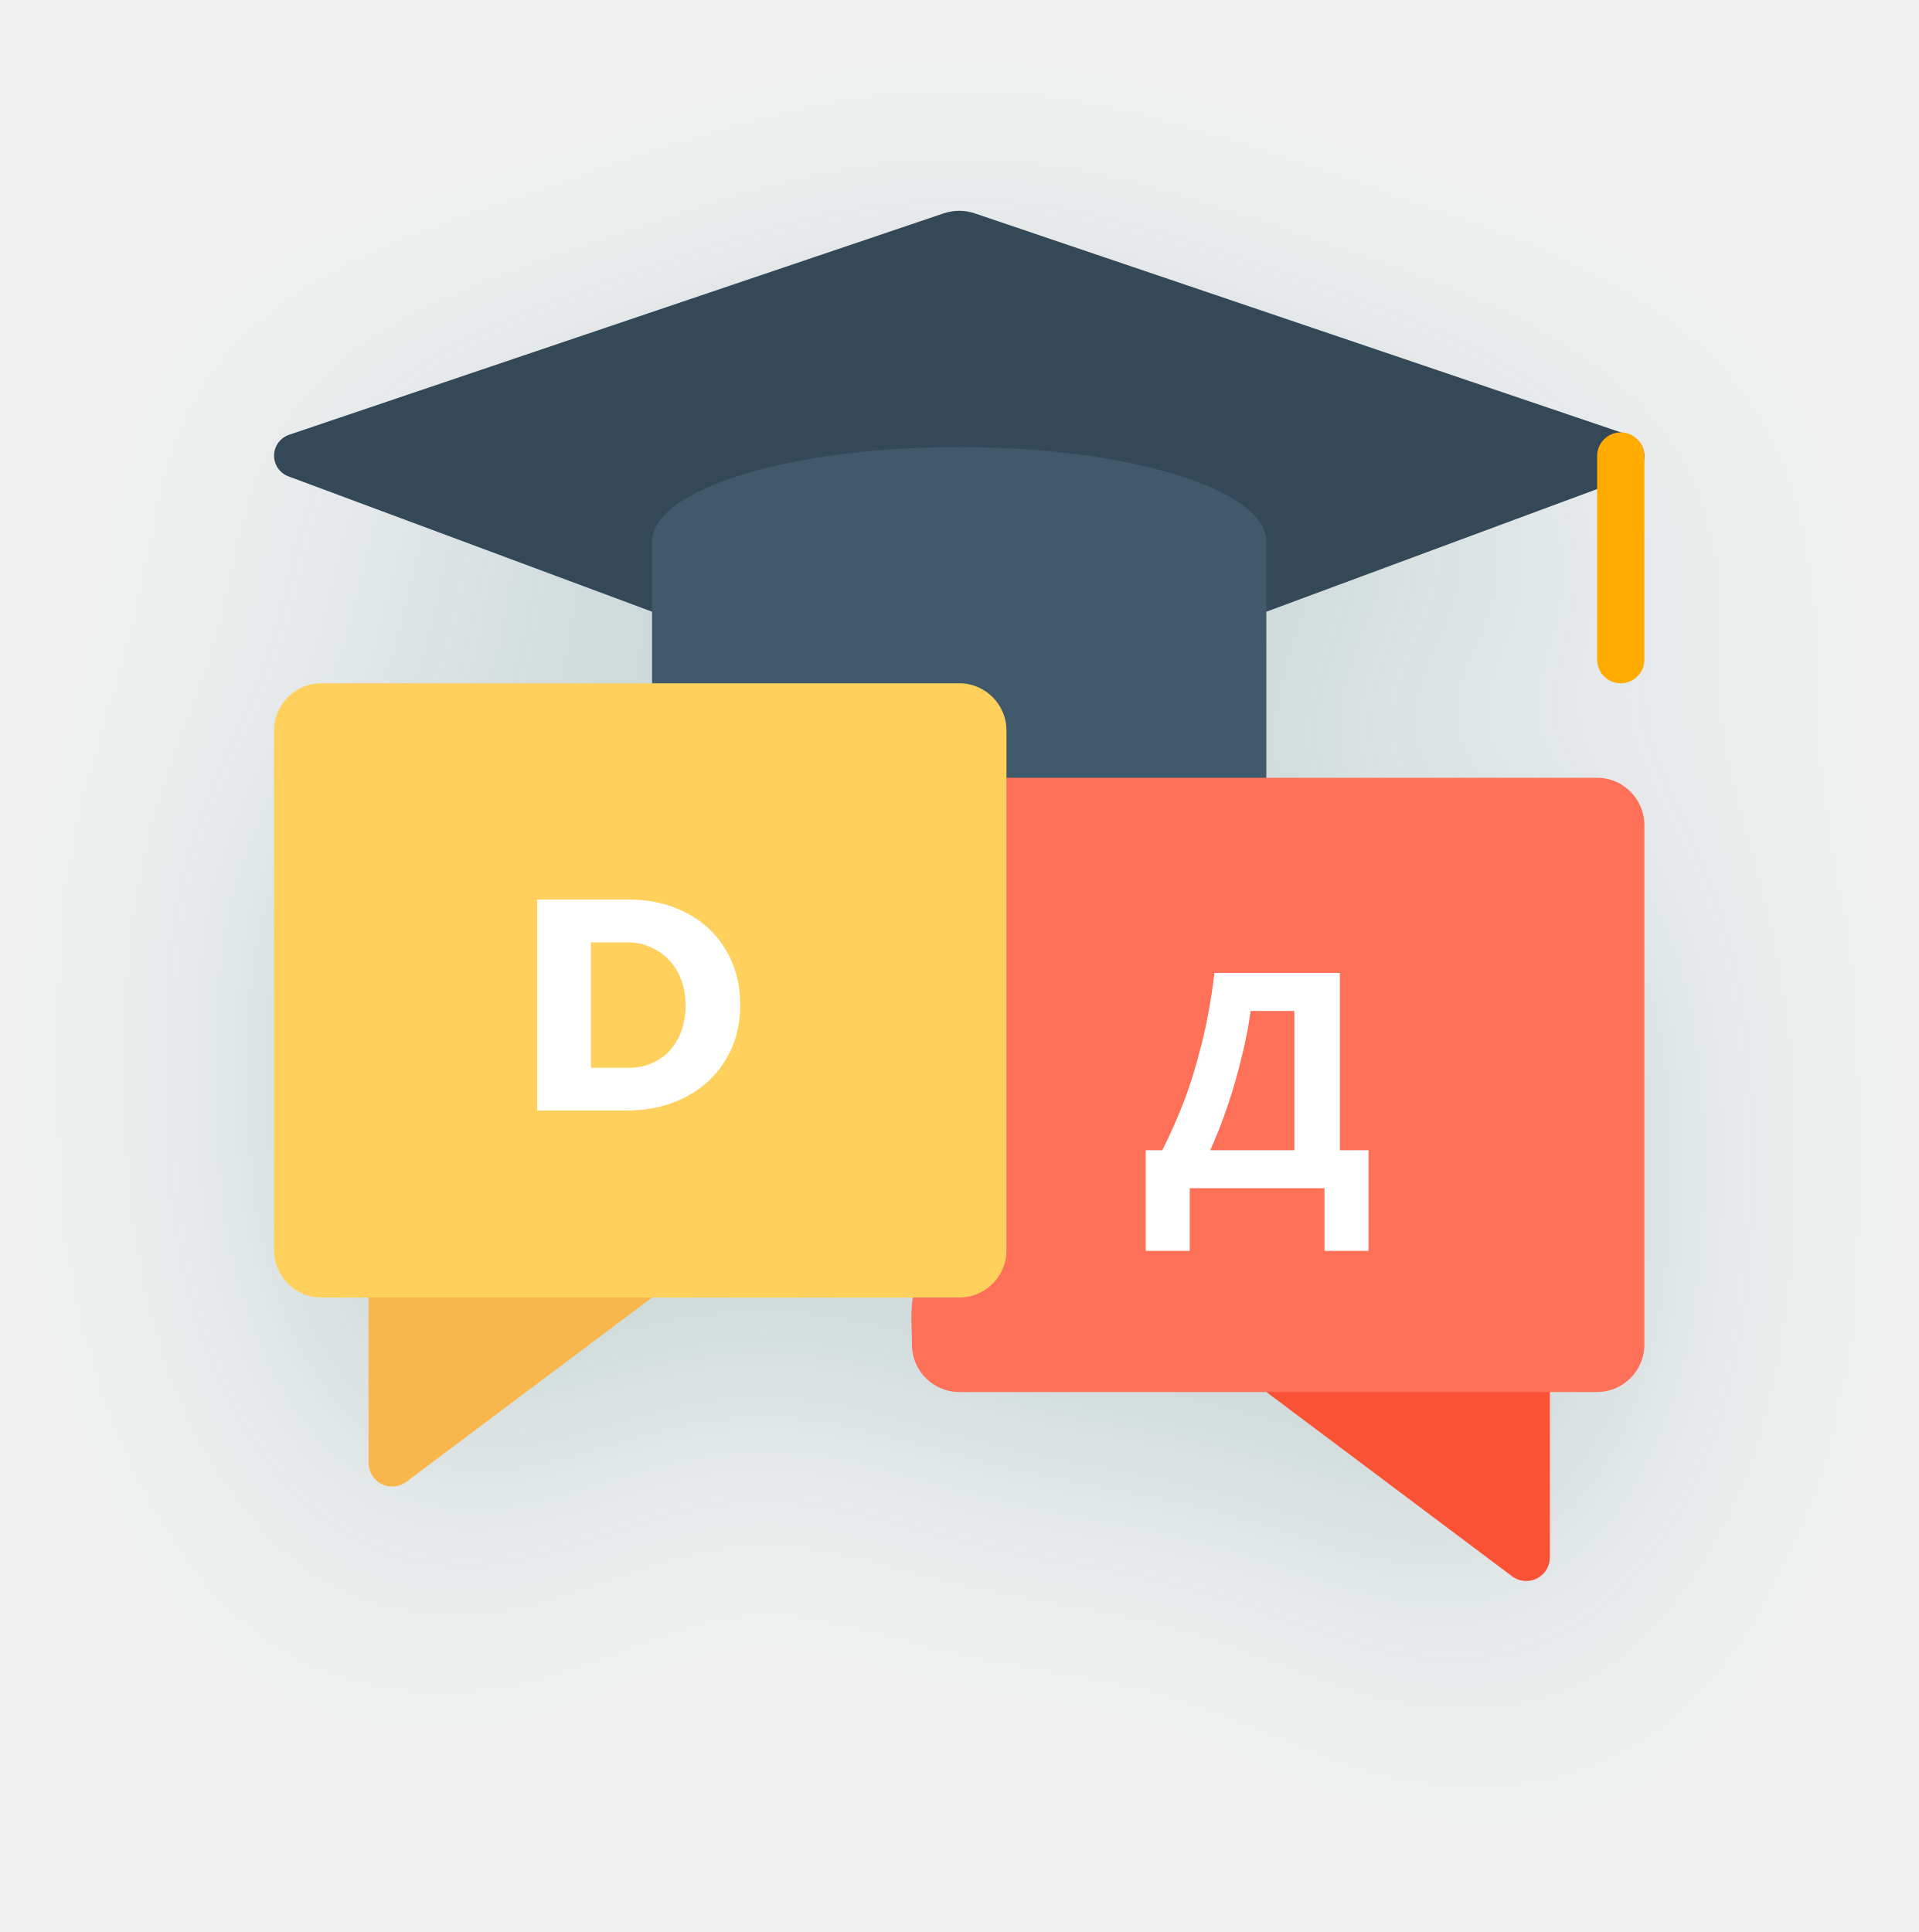
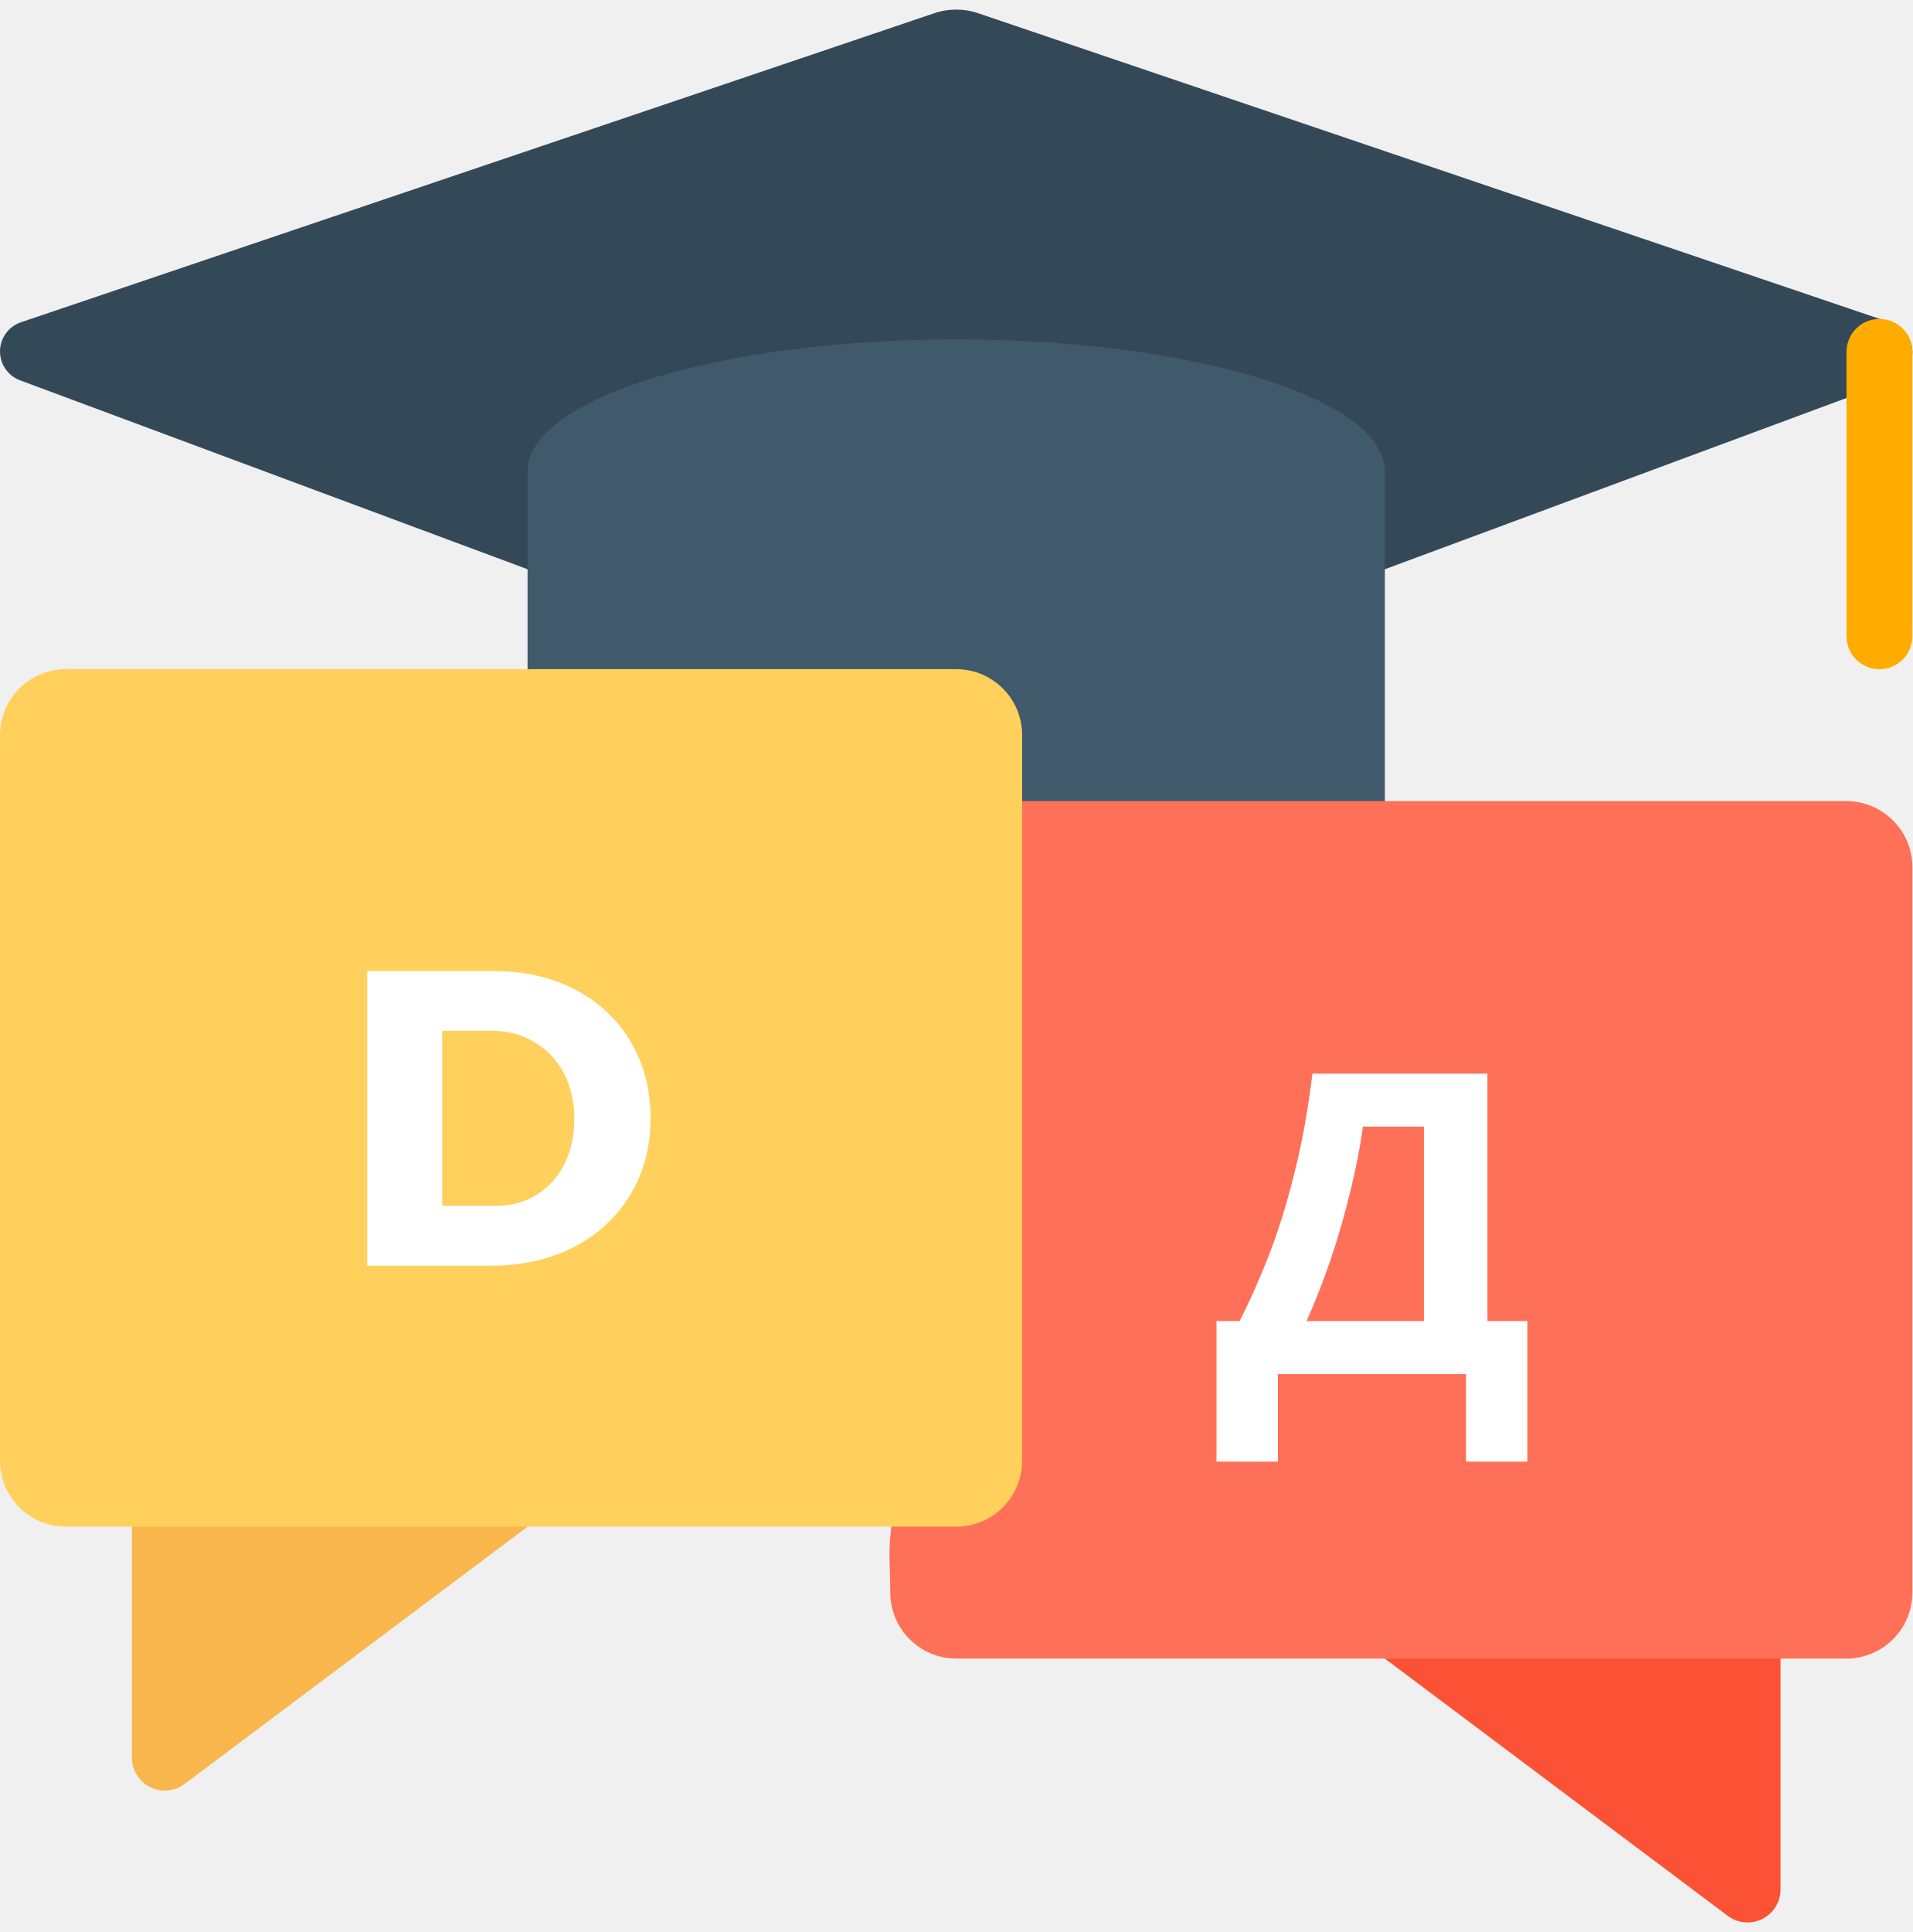
- <svg xmlns="http://www.w3.org/2000/svg" width="140" height="141" viewBox="0 0 140 141" fill="none">
-   <g filter="url(#filter0_d)">
-     <path d="M47.586 94.695L29.655 108.143C29.132 108.535 28.433 108.598 27.849 108.306C27.265 108.014 26.896 107.417 26.896 106.764V89.522L47.586 94.695Z" fill="#F8B64C" />
-     <path d="M47.587 44.643L21.094 34.783C20.431 34.557 19.989 33.93 20.001 33.23C20.013 32.53 20.475 31.917 21.146 31.714L68.845 15.578C69.594 15.321 70.407 15.321 71.156 15.578L118.856 31.749C119.526 31.952 119.988 32.564 120 33.264C120.012 33.964 119.57 34.592 118.907 34.818L92.414 44.643H47.587Z" fill="#344958" />
-     <path d="M92.413 63.661V39.523C92.413 35.713 82.379 32.627 70 32.627C57.62 32.627 47.586 35.713 47.586 39.523V56.764L92.413 63.661Z" fill="#40596B" />
-     <path d="M113.103 96.418V113.66C113.103 114.313 112.734 114.91 112.15 115.202C111.566 115.494 110.867 115.431 110.345 115.039L92.414 101.591L113.103 96.418Z" fill="#FB5134" />
-     <path d="M119.999 60.212V98.143C119.993 100.045 118.453 101.585 116.551 101.591H69.999C68.097 101.585 66.557 100.045 66.551 98.143C66.551 93.27 65.542 100.245 73.448 56.764H116.551C118.453 56.769 119.993 58.31 119.999 60.212Z" fill="#FF7058" />
-     <path d="M70 49.867H23.448C21.544 49.867 20 51.41 20 53.315V91.246C20 93.15 21.544 94.694 23.448 94.694H70C71.904 94.694 73.448 93.15 73.448 91.246V53.315C73.448 51.41 71.904 49.867 70 49.867Z" fill="#FFD15C" />
-     <path d="M118.276 49.867C117.324 49.867 116.552 49.096 116.552 48.143V33.281C116.552 32.329 117.324 31.557 118.276 31.557C119.228 31.557 120 32.329 120 33.281V48.143C120 49.096 119.228 49.867 118.276 49.867Z" fill="#FFAB00" />
-     <path d="M97.778 71.009V83.945H99.868V91.293H96.656V86.717H86.822V91.293H83.61V83.945H84.82C85.377 82.845 85.898 81.672 86.382 80.425C86.866 79.164 87.299 77.763 87.68 76.223C88.076 74.683 88.391 72.945 88.626 71.009H97.778ZM94.456 73.781H91.266C91.134 74.793 90.921 75.893 90.628 77.081C90.349 78.255 90.012 79.435 89.616 80.623C89.22 81.797 88.787 82.904 88.318 83.945H94.456V73.781Z" fill="white" />
-     <path d="M45.831 65.647C47.428 65.647 48.846 65.973 50.085 66.624C51.324 67.269 52.287 68.175 52.975 69.342C53.669 70.502 54.017 71.838 54.017 73.349C54.017 74.846 53.662 76.178 52.953 77.345C52.251 78.513 51.27 79.422 50.01 80.074C48.749 80.725 47.303 81.051 45.67 81.051H39.203V65.647H45.831ZM43.124 77.925H45.917C46.712 77.925 47.421 77.736 48.044 77.356C48.667 76.976 49.154 76.443 49.505 75.755C49.856 75.061 50.031 74.266 50.031 73.371C50.031 72.475 49.849 71.68 49.483 70.986C49.118 70.291 48.606 69.751 47.947 69.364C47.296 68.97 46.562 68.773 45.745 68.773H43.124V77.925Z" fill="white" />
-   </g>
-   <defs>
-     <filter id="filter0_d" x="0" y="0.385" width="140" height="139.999" filterUnits="userSpaceOnUse" color-interpolation-filters="sRGB">
-       <feFlood flood-opacity="0" result="BackgroundImageFix" />
-       <feColorMatrix in="SourceAlpha" type="matrix" values="0 0 0 0 0 0 0 0 0 0 0 0 0 0 0 0 0 0 127 0" />
-       <feOffset dy="5" />
-       <feGaussianBlur stdDeviation="10" />
-       <feColorMatrix type="matrix" values="0 0 0 0 0.137 0 0 0 0 0.408 0 0 0 0 0.431 0 0 0 0.2 0" />
-       <feBlend mode="normal" in2="BackgroundImageFix" result="effect1_dropShadow" />
-       <feBlend mode="normal" in="SourceGraphic" in2="effect1_dropShadow" result="shape" />
-     </filter>
-   </defs>
+ <svg xmlns="http://www.w3.org/2000/svg" width="100" height="101" viewBox="0 0 100 101" fill="none">
+   <path d="M27.586 79.811L9.655 93.259C9.132 93.651 8.433 93.714 7.849 93.422C7.265 93.13 6.896 92.533 6.896 91.879V74.638L27.586 79.811Z" fill="#F8B64C" />
+   <path d="M27.587 29.759L1.094 19.899C0.431 19.673 -0.011 19.046 0.001 18.346C0.013 17.645 0.475 17.033 1.146 16.83L48.845 0.694C49.594 0.437 50.407 0.437 51.156 0.694L98.856 16.864C99.526 17.067 99.988 17.68 100 18.38C100.012 19.08 99.57 19.708 98.907 19.933L72.414 29.759H27.587Z" fill="#344958" />
+   <path d="M72.414 48.777V24.639C72.414 20.828 62.379 17.742 50 17.742C37.621 17.742 27.586 20.828 27.586 24.639V41.88L72.414 48.777Z" fill="#40596B" />
+   <path d="M93.103 81.534V98.775C93.103 99.428 92.734 100.026 92.15 100.318C91.566 100.61 90.867 100.547 90.345 100.155L72.414 86.707L93.103 81.534Z" fill="#FB5134" />
+   <path d="M99.999 45.328V83.259C99.994 85.161 98.453 86.701 96.551 86.707H49.999C48.097 86.701 46.557 85.161 46.551 83.259C46.551 78.386 45.543 85.36 53.448 41.879H96.551C98.453 41.885 99.994 43.426 99.999 45.328Z" fill="#FF7058" />
+   <path d="M50 34.982H3.448C1.544 34.982 0 36.526 0 38.431V76.362C0 78.266 1.544 79.81 3.448 79.81H50C51.904 79.81 53.448 78.266 53.448 76.362V38.431C53.448 36.526 51.904 34.982 50 34.982Z" fill="#FFD15C" />
+   <path d="M98.276 34.983C97.323 34.983 96.552 34.211 96.552 33.259V18.397C96.552 17.445 97.323 16.673 98.276 16.673C99.228 16.673 100 17.445 100 18.397V33.259C100 34.211 99.228 34.983 98.276 34.983Z" fill="#FFAB00" />
+   <path d="M77.778 56.125V69.061H79.868V76.409H76.656V71.833H66.822V76.409H63.61V69.061H64.82C65.377 67.961 65.898 66.788 66.382 65.541C66.866 64.28 67.299 62.879 67.68 61.339C68.076 59.799 68.391 58.061 68.626 56.125H77.778ZM74.456 58.897H71.266C71.134 59.909 70.921 61.009 70.628 62.197C70.349 63.37 70.012 64.551 69.616 65.739C69.22 66.912 68.787 68.02 68.318 69.061H74.456V58.897Z" fill="white" />
+   <path d="M25.831 50.763C27.428 50.763 28.846 51.089 30.085 51.74C31.324 52.385 32.287 53.291 32.975 54.458C33.669 55.618 34.017 56.954 34.017 58.465C34.017 59.962 33.662 61.294 32.953 62.461C32.251 63.628 31.27 64.538 30.01 65.189C28.749 65.841 27.303 66.167 25.67 66.167H19.203V50.763H25.831ZM23.124 63.041H25.917C26.712 63.041 27.421 62.851 28.044 62.472C28.667 62.092 29.154 61.559 29.505 60.871C29.856 60.176 30.031 59.382 30.031 58.486C30.031 57.591 29.849 56.796 29.483 56.102C29.118 55.407 28.606 54.866 27.947 54.48C27.296 54.086 26.561 53.889 25.745 53.889H23.124V63.041Z" fill="white" />
</svg>
